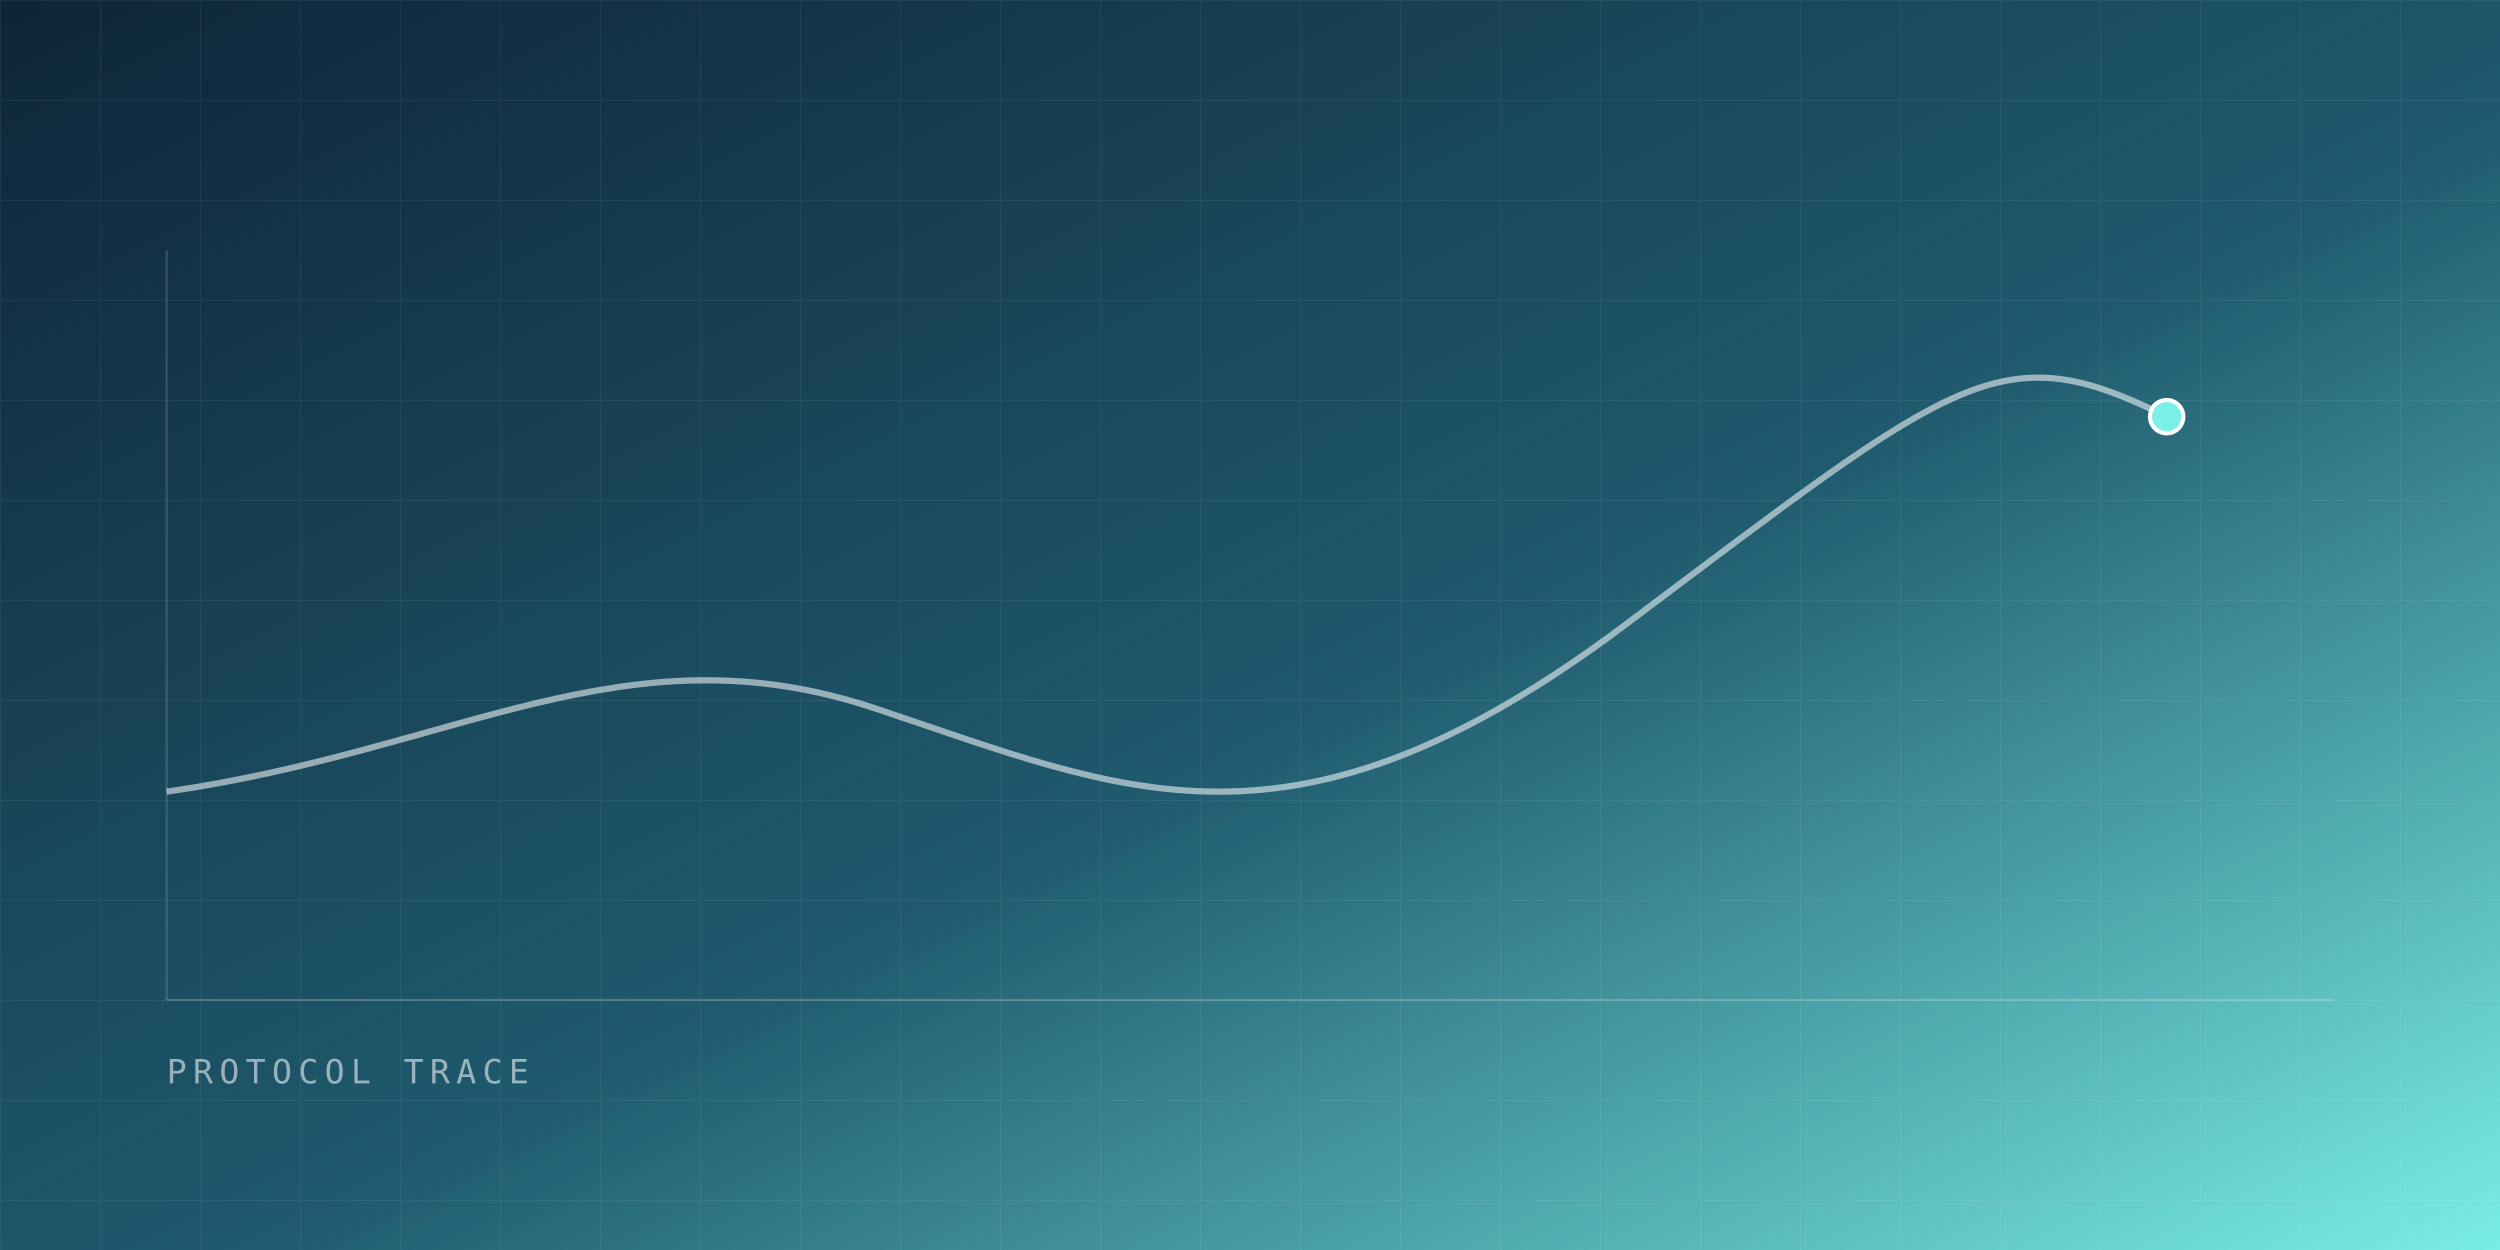
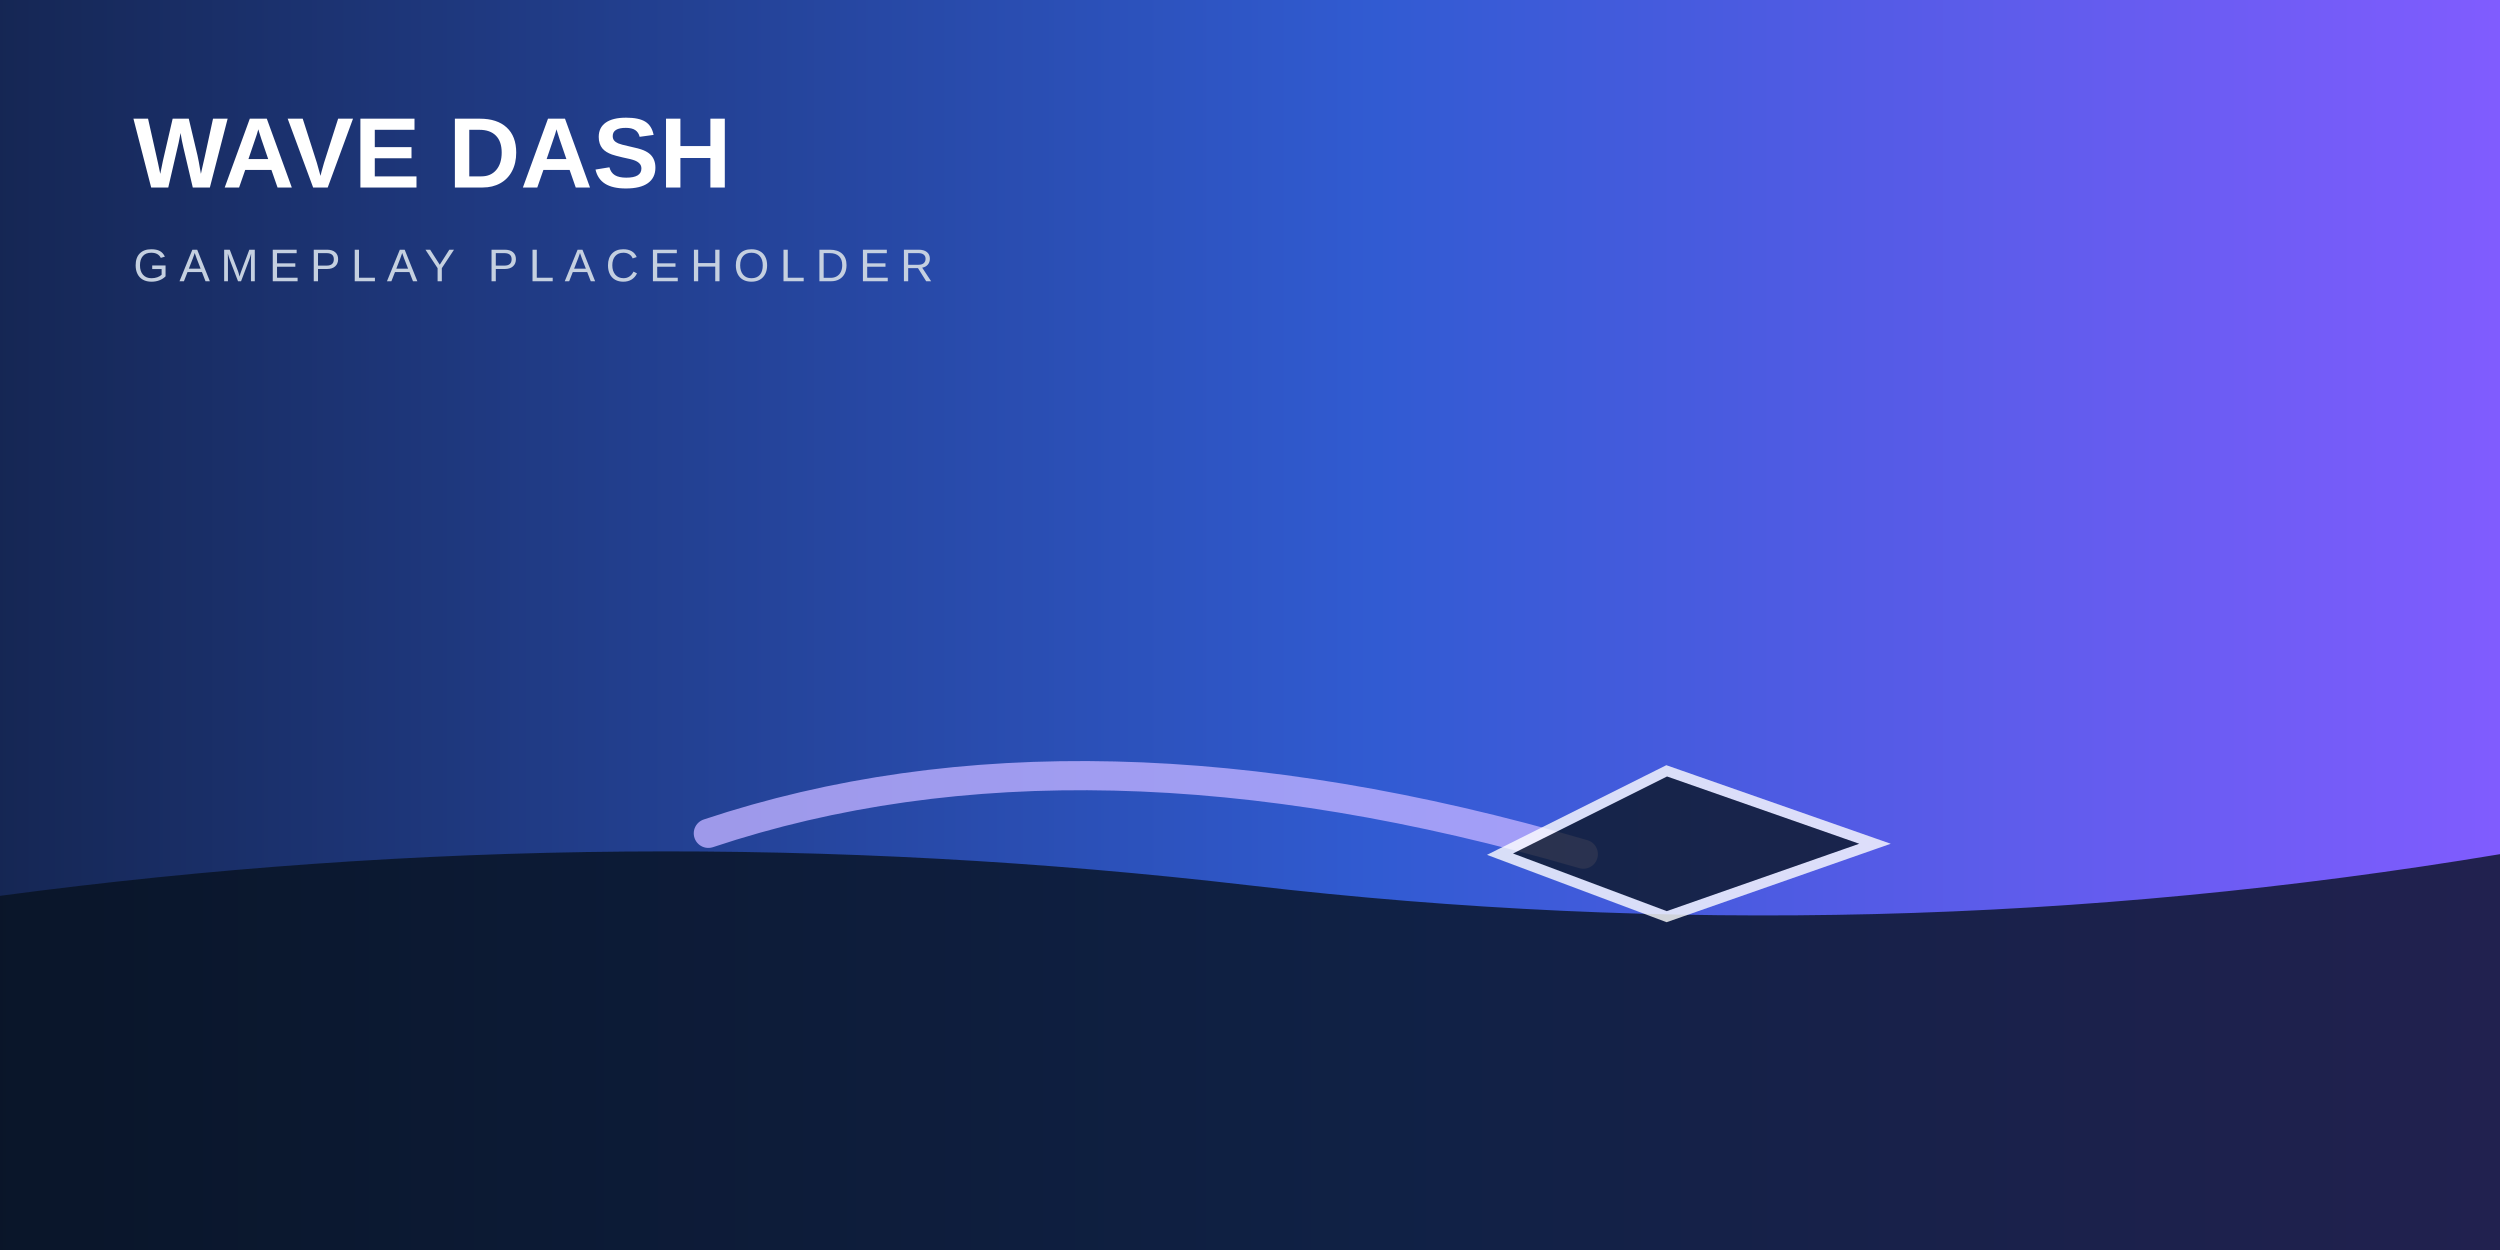
- <svg xmlns="http://www.w3.org/2000/svg" viewBox="0 0 1200 600" role="img" aria-hidden="true">
+ <svg xmlns="http://www.w3.org/2000/svg" viewBox="0 0 1200 600">
  <defs>
-     <linearGradient id="g" x1="0" y1="0" x2="1" y2="1">
-       <stop stop-color="#0e2438" />
-       <stop offset=".55" stop-color="#1f5a6e" />
-       <stop offset="1" stop-color="#7aefe6" />
+     <linearGradient id="g" x2="1">
+       <stop stop-color="#152653" />
+       <stop offset=".55" stop-color="#315bd2" />
+       <stop offset="1" stop-color="#815cff" />
    </linearGradient>
-     <pattern id="grid" width="48" height="48" patternUnits="userSpaceOnUse">
-       <path d="M48 0H0V48" fill="none" stroke="rgba(255,255,255,.06)" stroke-width="1" />
-     </pattern>
  </defs>
  <rect width="1200" height="600" fill="url(#g)" />
-   <rect width="1200" height="600" fill="url(#grid)" />
-   <path d="M80 480 H1120" stroke="rgba(255,255,255,.2)" stroke-width="1" />
-   <path d="M80 480 V120" stroke="rgba(255,255,255,.15)" stroke-width="1" />
-   <path d="M80 380 C220 360 300 300 420 340 S620 420 780 300 S960 160 1040 200" fill="none" stroke="rgba(255,255,255,.55)" stroke-width="3" />
-   <circle cx="1040" cy="200" r="8" fill="#7aefe6" stroke="#fff" stroke-width="2" />
-   <text x="80" y="520" fill="rgba(255,255,255,.55)" font-family="IBM Plex Mono, monospace" font-size="16" letter-spacing="3">PROTOCOL TRACE</text>
+   <path d="M0 430 Q300 390 600 425 T1200 410 V600H0Z" fill="#07111e" opacity=".78" />
+   <path d="M340 400 Q520 340 760 410" fill="none" stroke="#bdafff" stroke-width="14" stroke-linecap="round" opacity=".8" />
+   <path d="M720 410 l80 -40 100 35 -100 35z" fill="#0b1625" stroke="#fff" stroke-width="5" opacity=".8" />
+   <text x="64" y="90" fill="#fff" font-family="Segoe UI,Arial" font-size="48" font-weight="700">WAVE DASH</text>
+   <text x="64" y="135" fill="#c5d0e0" font-family="Segoe UI,Arial" font-size="22" letter-spacing="5">GAMEPLAY PLACEHOLDER</text>
</svg>
